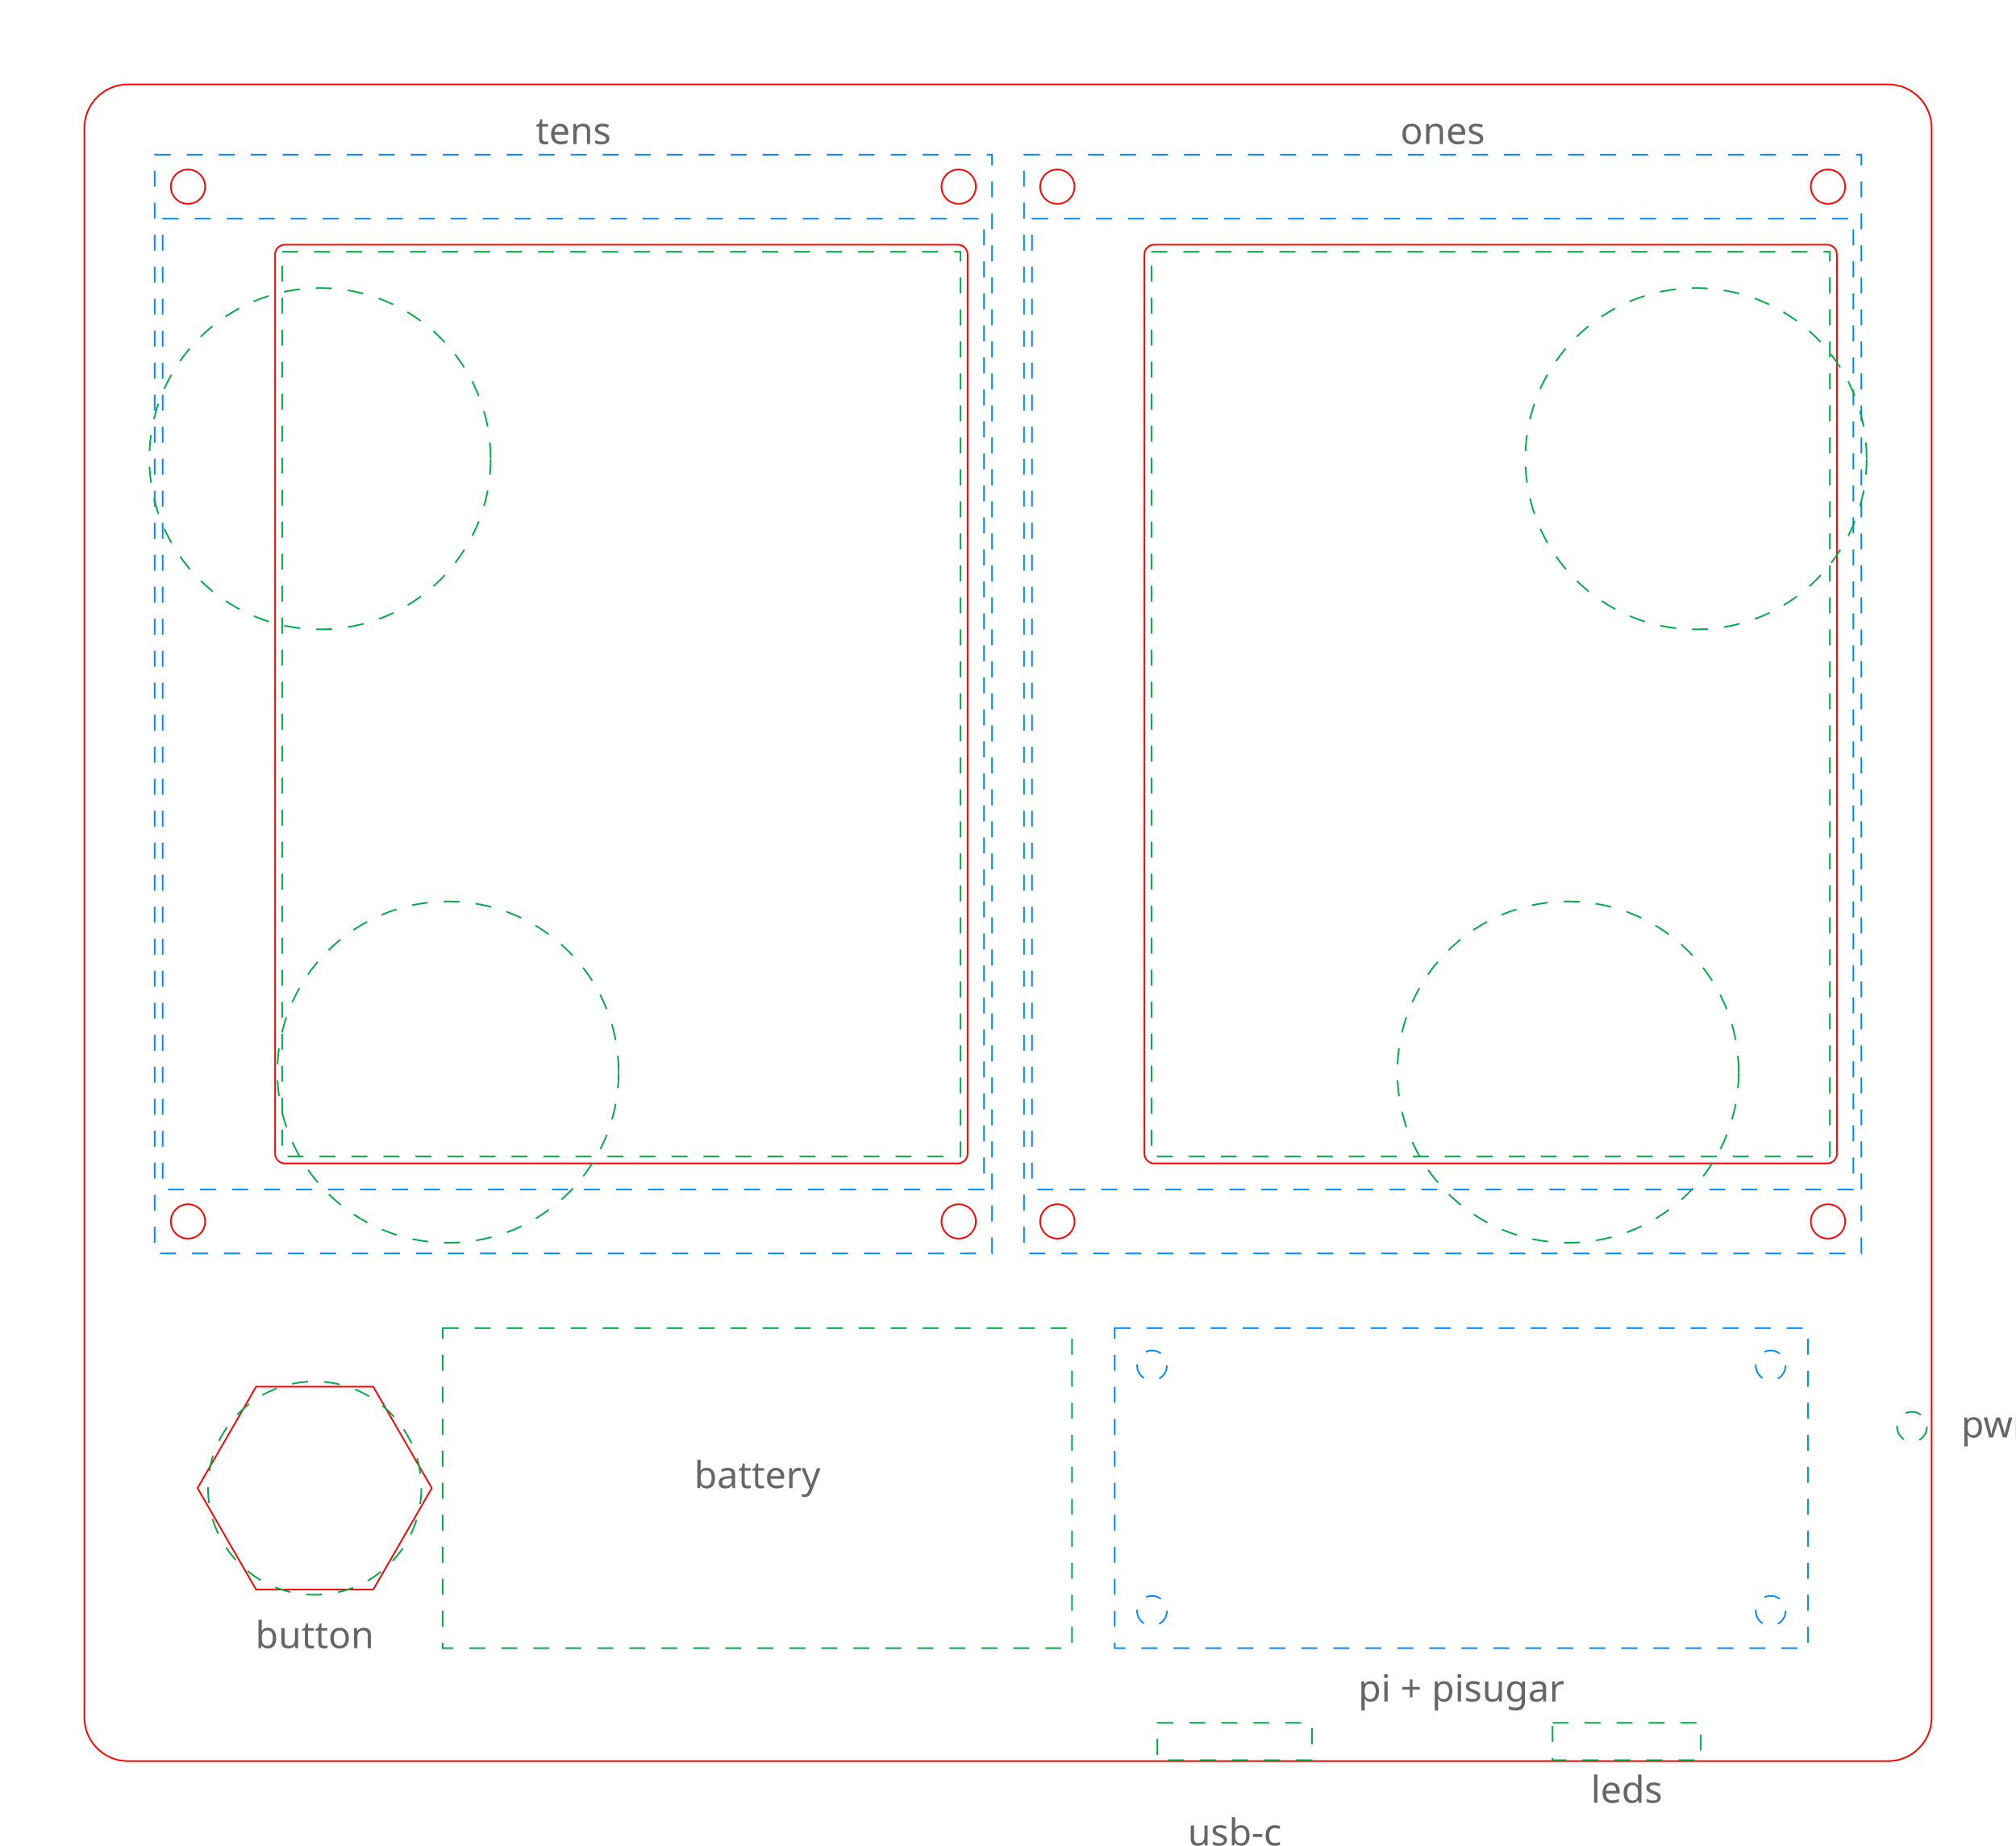
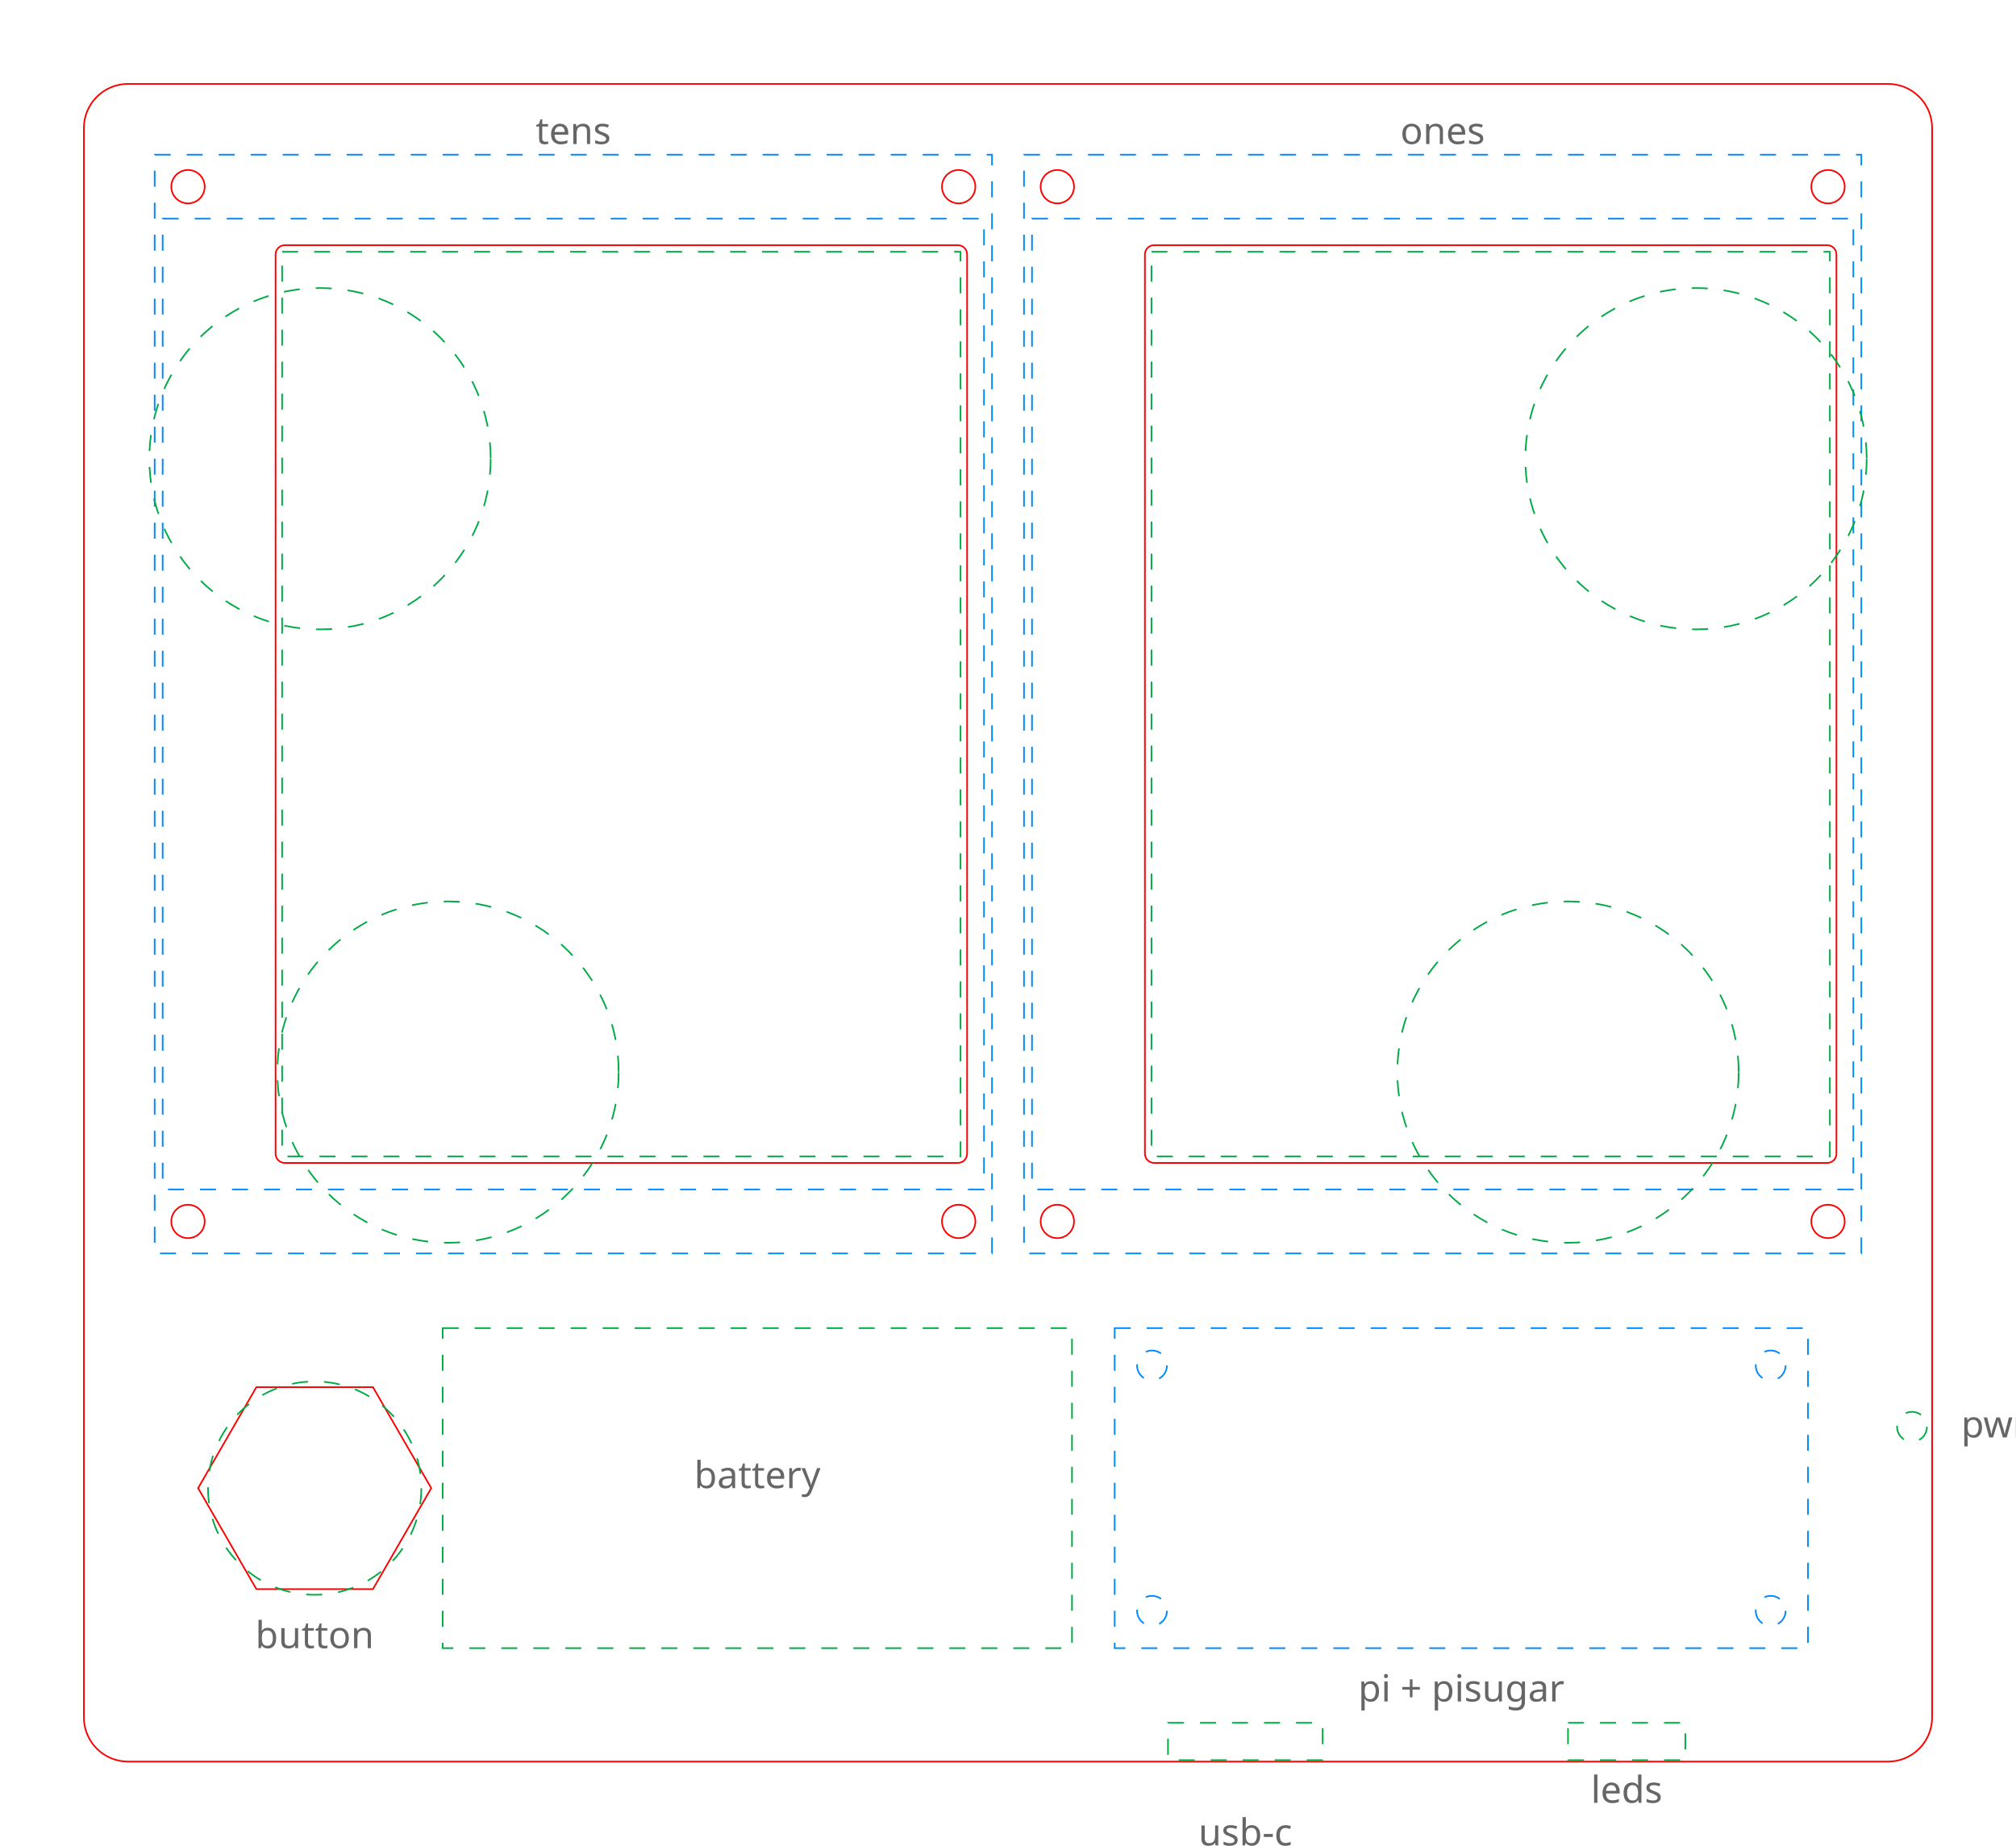
<svg xmlns="http://www.w3.org/2000/svg" width="189mm" height="173mm" viewBox="0 0 189 173">
  <g transform="translate(8,8)">
-     <rect x="-0.09" y="-0.09" width="173.18" height="157.18" rx="4.09" fill="none" stroke="#ff0000" stroke-width="0.15" />
-     <rect x="17.79" y="14.94" width="64.92" height="86.12" rx="0.91" fill="none" stroke="#ff0000" stroke-width="0.15" />
-     <rect x="99.29" y="14.94" width="64.92" height="86.12" rx="0.91" fill="none" stroke="#ff0000" stroke-width="0.15" />
-     <circle cx="9.625" cy="9.5" r="1.61" fill="none" stroke="#ff0000" stroke-width="0.15" />
-     <circle cx="81.875" cy="9.5" r="1.61" fill="none" stroke="#ff0000" stroke-width="0.15" />
-     <circle cx="9.625" cy="106.5" r="1.61" fill="none" stroke="#ff0000" stroke-width="0.15" />
-     <circle cx="81.875" cy="106.5" r="1.61" fill="none" stroke="#ff0000" stroke-width="0.15" />
-     <circle cx="91.125" cy="9.5" r="1.61" fill="none" stroke="#ff0000" stroke-width="0.15" />
-     <circle cx="163.375" cy="9.5" r="1.61" fill="none" stroke="#ff0000" stroke-width="0.15" />
-     <circle cx="91.125" cy="106.5" r="1.61" fill="none" stroke="#ff0000" stroke-width="0.15" />
-     <circle cx="163.375" cy="106.5" r="1.61" fill="none" stroke="#ff0000" stroke-width="0.15" />
-     <polygon points="32.481,131.5 26.991,141.01 16.009,141.01 10.519,131.5 16.009,121.99 26.991,121.99" fill="none" stroke="#ff0000" stroke-width="0.15" />
+     <rect x="-0.135" y="-0.135" width="173.27" height="157.27" rx="4.135" fill="none" stroke="#ff0000" stroke-width="0.15" />
+     <rect x="17.835" y="14.985" width="64.83" height="86.03" rx="0.865" fill="none" stroke="#ff0000" stroke-width="0.15" />
+     <rect x="99.335" y="14.985" width="64.83" height="86.03" rx="0.865" fill="none" stroke="#ff0000" stroke-width="0.15" />
+     <circle cx="9.625" cy="9.5" r="1.565" fill="none" stroke="#ff0000" stroke-width="0.15" />
+     <circle cx="81.875" cy="9.5" r="1.565" fill="none" stroke="#ff0000" stroke-width="0.15" />
+     <circle cx="9.625" cy="106.5" r="1.565" fill="none" stroke="#ff0000" stroke-width="0.15" />
+     <circle cx="81.875" cy="106.5" r="1.565" fill="none" stroke="#ff0000" stroke-width="0.15" />
+     <circle cx="91.125" cy="9.5" r="1.565" fill="none" stroke="#ff0000" stroke-width="0.15" />
+     <circle cx="163.375" cy="9.5" r="1.565" fill="none" stroke="#ff0000" stroke-width="0.15" />
+     <circle cx="91.125" cy="106.5" r="1.565" fill="none" stroke="#ff0000" stroke-width="0.15" />
+     <circle cx="163.375" cy="106.5" r="1.565" fill="none" stroke="#ff0000" stroke-width="0.15" />
+     <polygon points="32.429,131.5 26.965,140.965 16.035,140.965 10.571,131.5 16.035,122.035 26.965,122.035" fill="none" stroke="#ff0000" stroke-width="0.15" />
    <rect x="6.5" y="6.5" width="78.5" height="103" fill="none" stroke="#0088ff" stroke-width="0.15" stroke-dasharray="1.5,1.5" />
    <rect x="88" y="6.5" width="78.5" height="103" fill="none" stroke="#0088ff" stroke-width="0.15" stroke-dasharray="1.5,1.5" />
    <rect x="7.25" y="12.5" width="77" height="91" fill="none" stroke="#0088ff" stroke-width="0.15" stroke-dasharray="1.5,1.5" />
    <rect x="88.75" y="12.5" width="77" height="91" fill="none" stroke="#0088ff" stroke-width="0.15" stroke-dasharray="1.5,1.5" />
    <rect x="18.45" y="15.6" width="63.6" height="84.8" fill="none" stroke="#00aa44" stroke-width="0.15" stroke-dasharray="1.5,1.5" />
    <rect x="99.95" y="15.6" width="63.6" height="84.8" fill="none" stroke="#00aa44" stroke-width="0.15" stroke-dasharray="1.5,1.5" />
    <rect x="96.5" y="116.5" width="65" height="30" fill="none" stroke="#0088ff" stroke-width="0.15" stroke-dasharray="1.5,1.5" />
    <circle cx="100" cy="120" r="1.4" fill="none" stroke="#0088ff" stroke-width="0.15" stroke-dasharray="1.5,1.5" />
    <circle cx="100" cy="143" r="1.4" fill="none" stroke="#0088ff" stroke-width="0.15" stroke-dasharray="1.5,1.5" />
    <circle cx="158" cy="120" r="1.4" fill="none" stroke="#0088ff" stroke-width="0.15" stroke-dasharray="1.5,1.5" />
    <circle cx="158" cy="143" r="1.4" fill="none" stroke="#0088ff" stroke-width="0.15" stroke-dasharray="1.5,1.5" />
    <circle cx="21.5" cy="131.5" r="10" fill="none" stroke="#00aa44" stroke-width="0.15" stroke-dasharray="1.5,1.5" />
    <circle cx="22" cy="35" r="16" fill="none" stroke="#00aa44" stroke-width="0.15" stroke-dasharray="1.5,1.5" />
    <circle cx="151" cy="35" r="16" fill="none" stroke="#00aa44" stroke-width="0.15" stroke-dasharray="1.5,1.5" />
    <circle cx="34" cy="92.5" r="16" fill="none" stroke="#00aa44" stroke-width="0.15" stroke-dasharray="1.5,1.5" />
    <circle cx="139" cy="92.5" r="16" fill="none" stroke="#00aa44" stroke-width="0.15" stroke-dasharray="1.5,1.5" />
-     <rect x="100.5" y="153.5" width="14.5" height="3.5" fill="none" stroke="#00aa44" stroke-width="0.15" stroke-dasharray="1.5,1.5" />
-     <rect x="137.55" y="153.5" width="13.9" height="3.5" fill="none" stroke="#00aa44" stroke-width="0.15" stroke-dasharray="1.5,1.5" />
+     <rect x="101.5" y="153.5" width="14.5" height="3.5" fill="none" stroke="#00aa44" stroke-width="0.15" stroke-dasharray="1.5,1.5" />
+     <rect x="139" y="153.5" width="11" height="3.5" fill="none" stroke="#00aa44" stroke-width="0.15" stroke-dasharray="1.5,1.5" />
    <circle cx="171.25" cy="125.75" r="1.4" fill="none" stroke="#00aa44" stroke-width="0.15" stroke-dasharray="1.5,1.5" />
    <rect x="33.5" y="116.5" width="59" height="30" fill="none" stroke="#00aa44" stroke-width="0.15" stroke-dasharray="1.5,1.5" />
    <text x="45.75" y="5.5" font-size="3.5" font-family="sans-serif" fill="#666666" text-anchor="middle">tens</text>
    <text x="127.25" y="5.5" font-size="3.5" font-family="sans-serif" fill="#666666" text-anchor="middle">ones</text>
    <text x="129" y="151.5" font-size="3.5" font-family="sans-serif" fill="#666666" text-anchor="middle">pi + pisugar</text>
    <text x="21.5" y="146.5" font-size="3.5" font-family="sans-serif" fill="#666666" text-anchor="middle">button</text>
    <text x="144.5" y="161" font-size="3.5" font-family="sans-serif" fill="#666666" text-anchor="middle">leds</text>
-     <text x="107.75" y="165" font-size="3.5" font-family="sans-serif" fill="#666666" text-anchor="middle">usb-c</text>
+     <text x="108.75" y="165" font-size="3.5" font-family="sans-serif" fill="#666666" text-anchor="middle">usb-c</text>
    <text x="179" y="126.75" font-size="3.5" font-family="sans-serif" fill="#666666" text-anchor="middle">pwr</text>
    <text x="63" y="131.5" font-size="3.5" font-family="sans-serif" fill="#666666" text-anchor="middle">battery</text>
  </g>
</svg>
